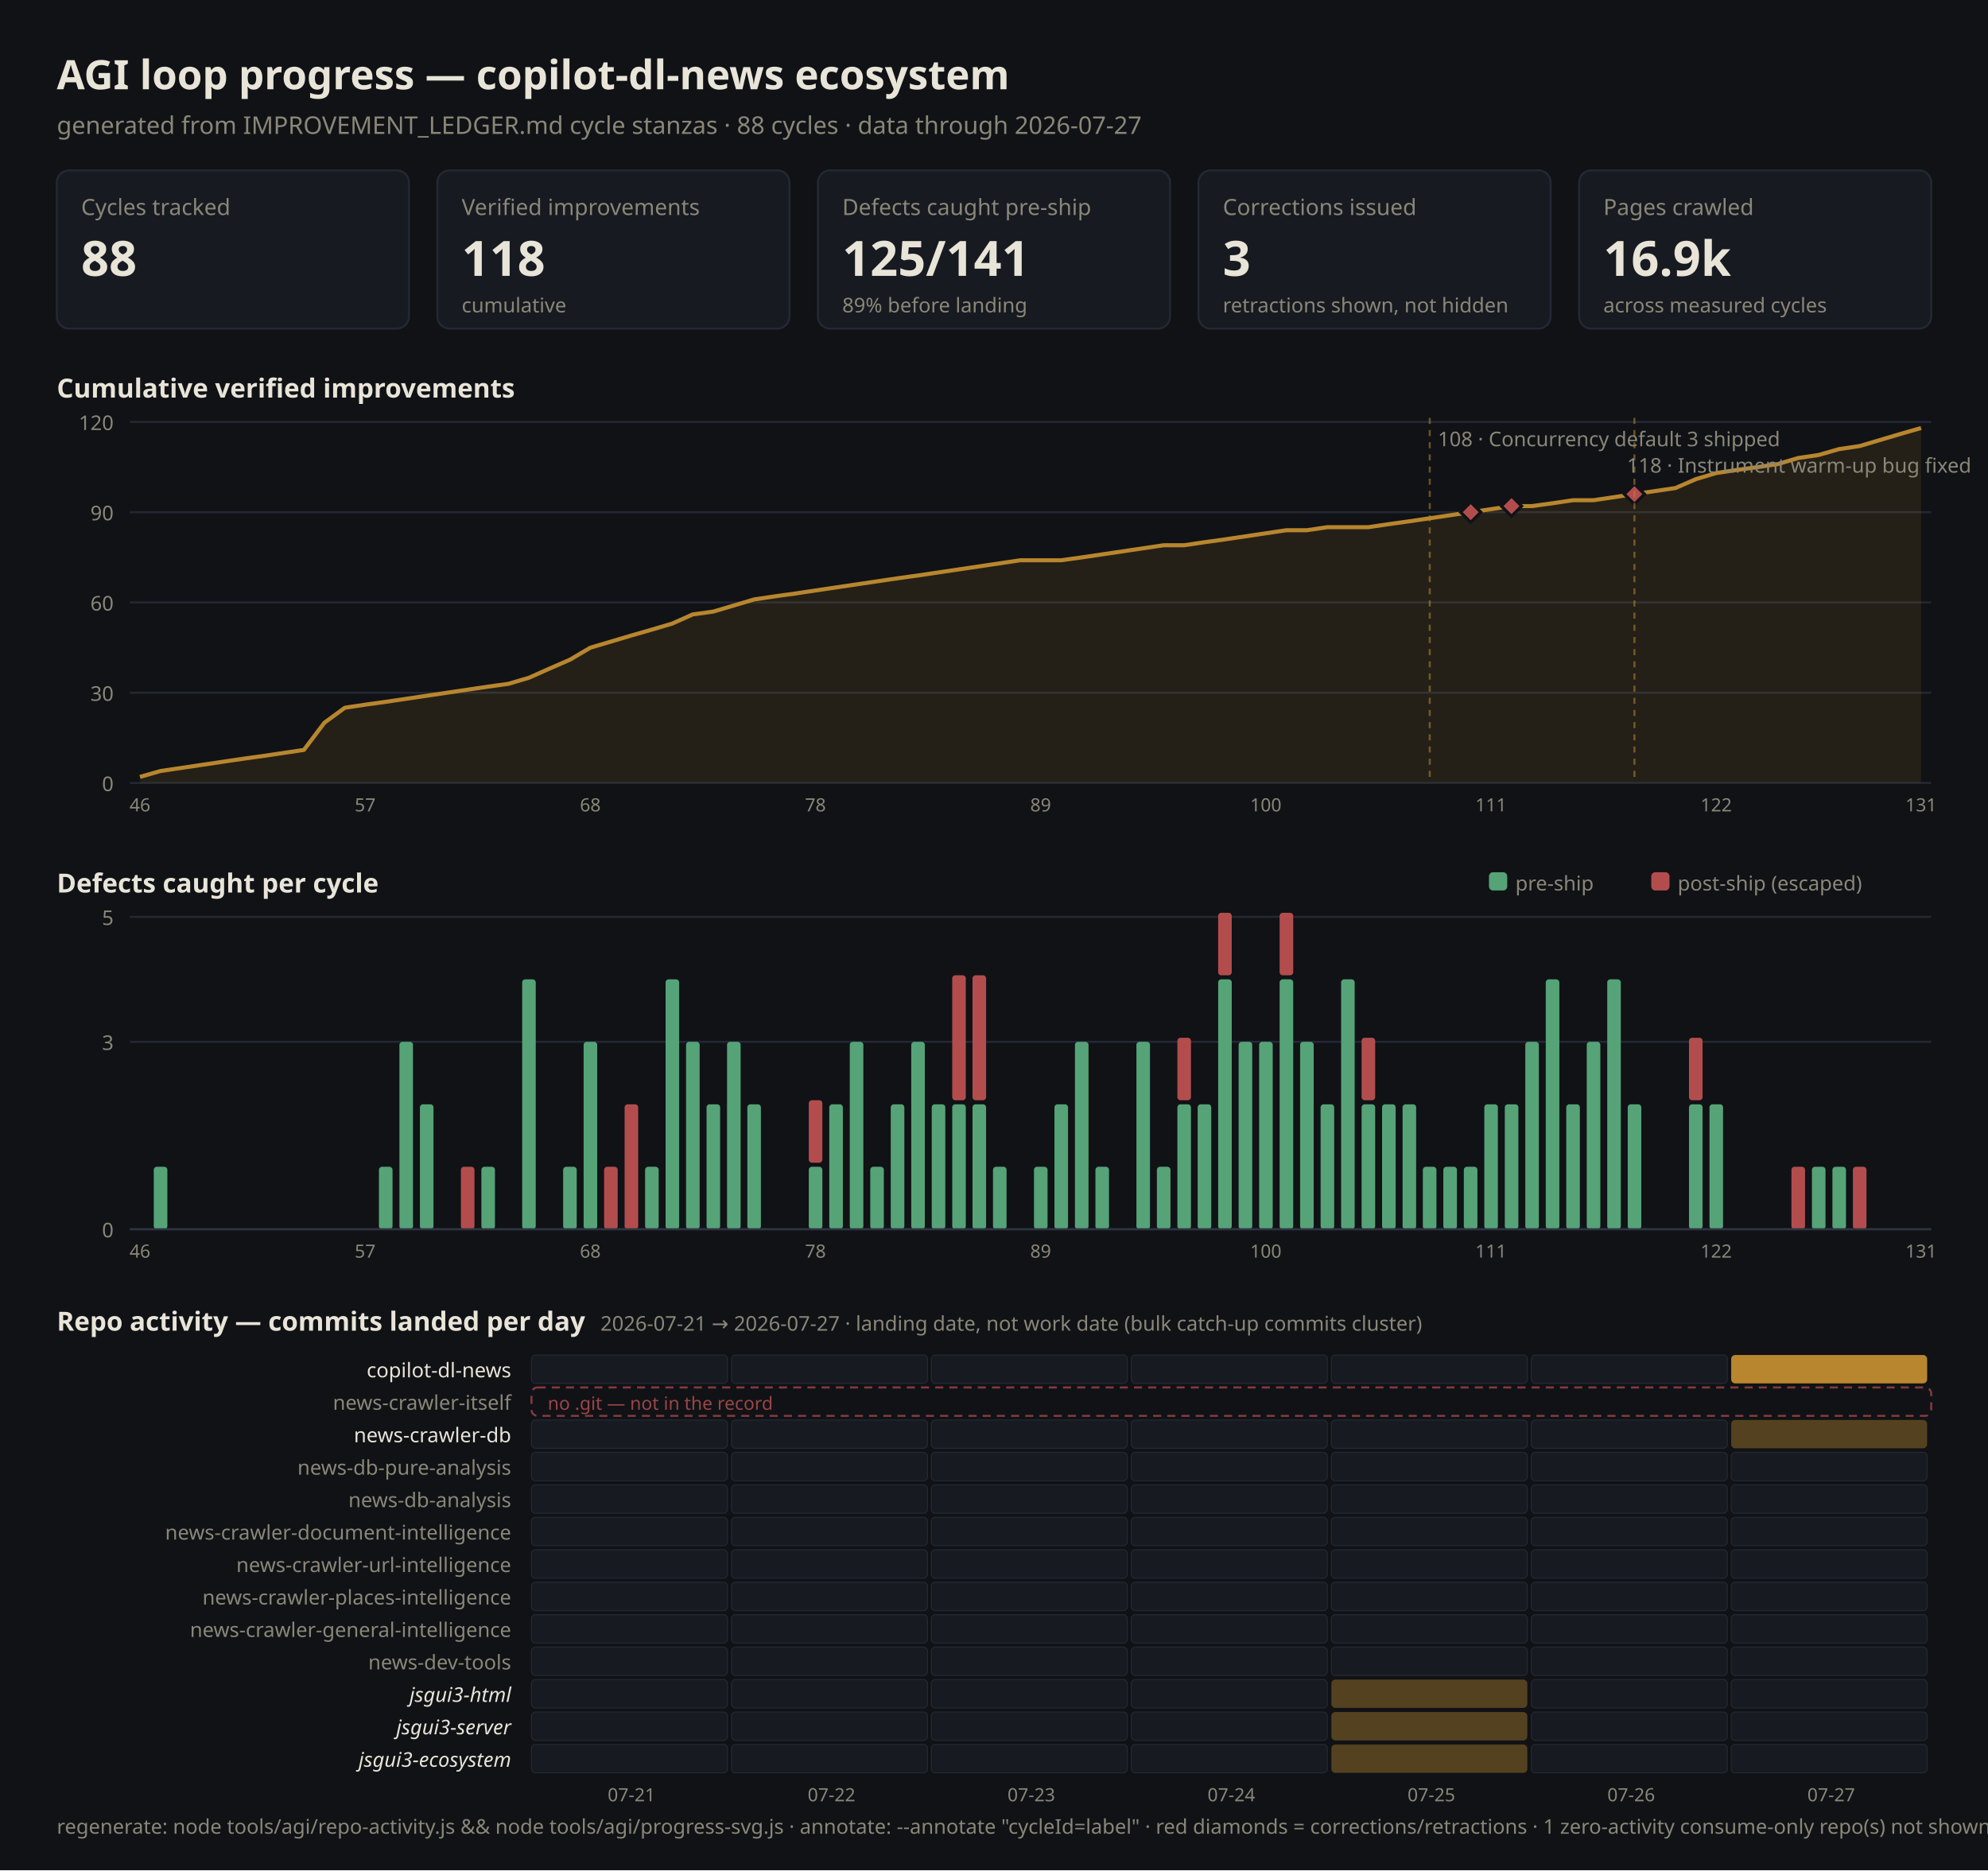
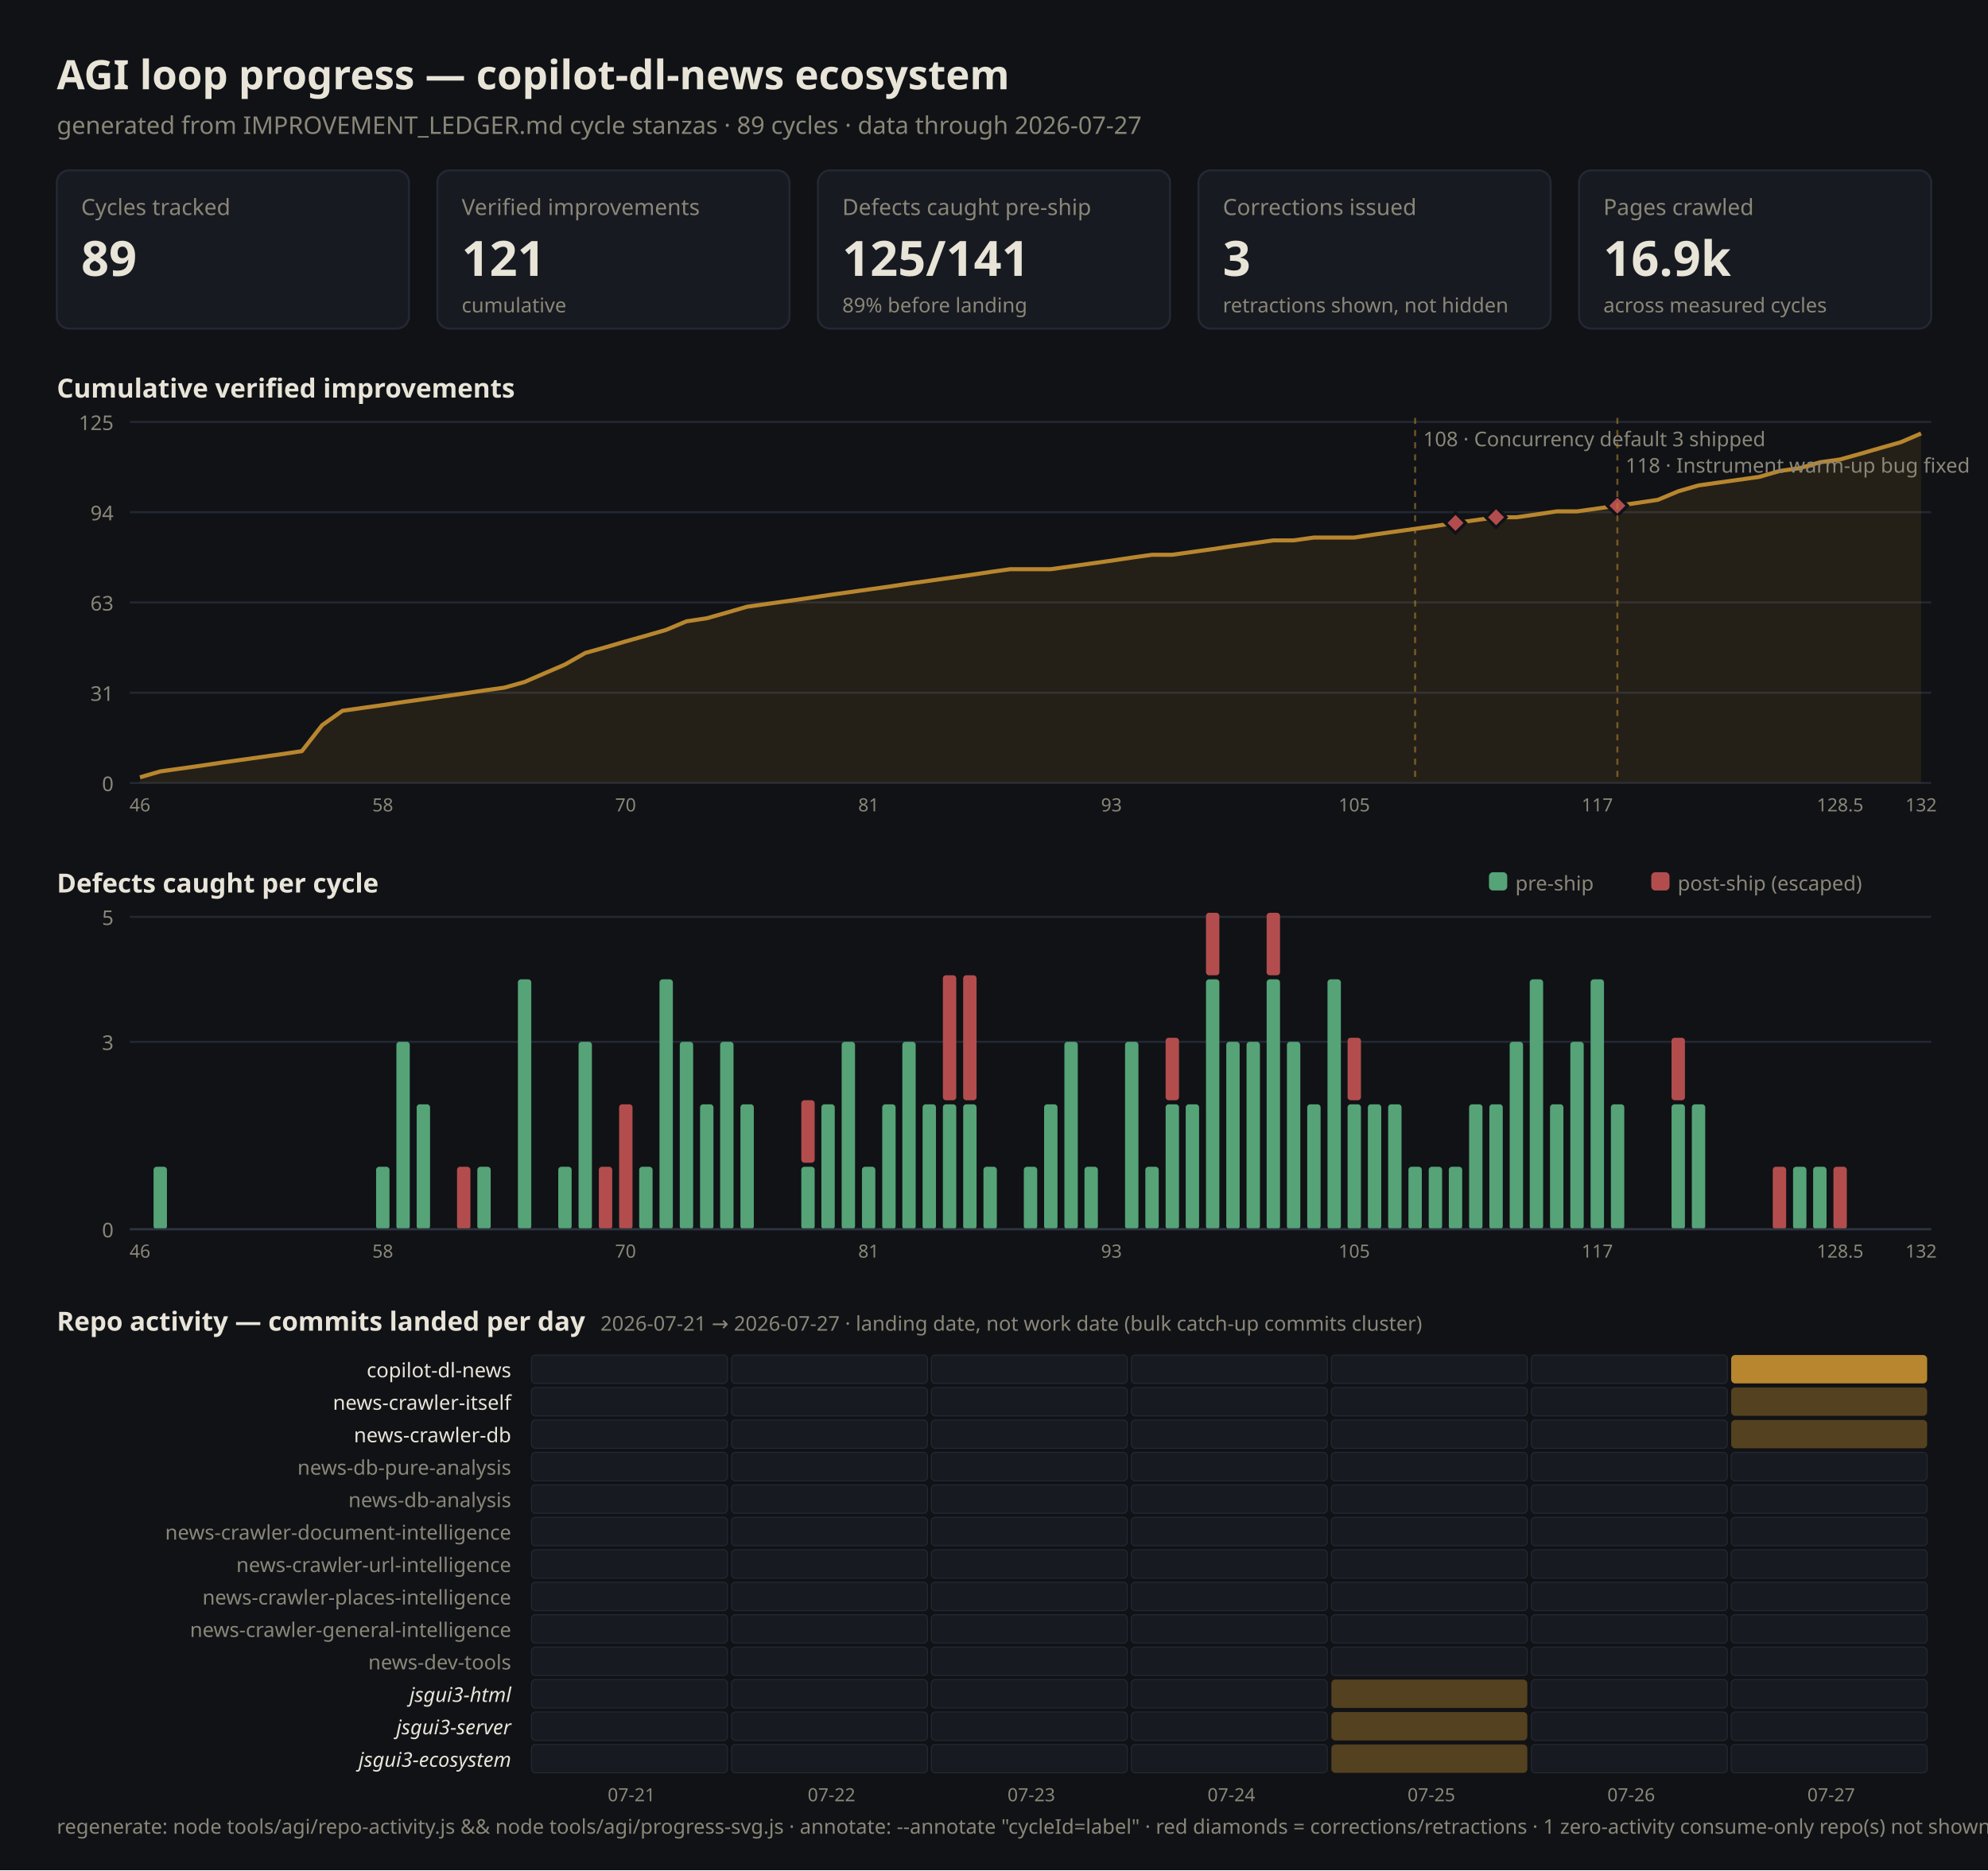
<svg xmlns="http://www.w3.org/2000/svg" viewBox="0 0 980 922" width="980" height="922" role="img" aria-label="AGI loop progress dashboard">
  <rect width="980" height="922" fill="#101216" />
  <text x="28" y="44" font-family="Segoe UI, system-ui, sans-serif" font-size="20" fill="#e8e4d8" font-weight="600">AGI loop progress — copilot-dl-news ecosystem</text>
-   <text x="28" y="66" font-family="Segoe UI, system-ui, sans-serif" font-size="12" fill="#8a8778">generated from IMPROVEMENT_LEDGER.md cycle stanzas · 88 cycles · data through 2026-07-27</text>
+   <text x="28" y="66" font-family="Segoe UI, system-ui, sans-serif" font-size="12" fill="#8a8778">generated from IMPROVEMENT_LEDGER.md cycle stanzas · 89 cycles · data through 2026-07-27</text>
  <rect x="28" y="84" width="173.6" height="78" rx="6" fill="#171a20" stroke="#232833" />
  <text x="40" y="106" font-family="Segoe UI, system-ui, sans-serif" font-size="11" fill="#8a8778">Cycles tracked</text>
-   <text x="40" y="136" font-family="Segoe UI, system-ui, sans-serif" font-size="24" fill="#e8e4d8" font-weight="600">88</text>
+   <text x="40" y="136" font-family="Segoe UI, system-ui, sans-serif" font-size="24" fill="#e8e4d8" font-weight="600">89</text>
  <rect x="215.6" y="84" width="173.6" height="78" rx="6" fill="#171a20" stroke="#232833" />
  <text x="227.6" y="106" font-family="Segoe UI, system-ui, sans-serif" font-size="11" fill="#8a8778">Verified improvements</text>
-   <text x="227.6" y="136" font-family="Segoe UI, system-ui, sans-serif" font-size="24" fill="#e8e4d8" font-weight="600">118</text>
+   <text x="227.6" y="136" font-family="Segoe UI, system-ui, sans-serif" font-size="24" fill="#e8e4d8" font-weight="600">121</text>
  <text x="227.6" y="154" font-family="Segoe UI, system-ui, sans-serif" font-size="10" fill="#8a8778">cumulative</text>
  <rect x="403.2" y="84" width="173.6" height="78" rx="6" fill="#171a20" stroke="#232833" />
  <text x="415.2" y="106" font-family="Segoe UI, system-ui, sans-serif" font-size="11" fill="#8a8778">Defects caught pre-ship</text>
  <text x="415.2" y="136" font-family="Segoe UI, system-ui, sans-serif" font-size="24" fill="#e8e4d8" font-weight="600">125/141</text>
  <text x="415.2" y="154" font-family="Segoe UI, system-ui, sans-serif" font-size="10" fill="#8a8778">89% before landing</text>
  <rect x="590.8" y="84" width="173.6" height="78" rx="6" fill="#171a20" stroke="#232833" />
  <text x="602.8" y="106" font-family="Segoe UI, system-ui, sans-serif" font-size="11" fill="#8a8778">Corrections issued</text>
  <text x="602.8" y="136" font-family="Segoe UI, system-ui, sans-serif" font-size="24" fill="#e8e4d8" font-weight="600">3</text>
  <text x="602.8" y="154" font-family="Segoe UI, system-ui, sans-serif" font-size="10" fill="#8a8778">retractions shown, not hidden</text>
  <rect x="778.4" y="84" width="173.6" height="78" rx="6" fill="#171a20" stroke="#232833" />
  <text x="790.4" y="106" font-family="Segoe UI, system-ui, sans-serif" font-size="11" fill="#8a8778">Pages crawled</text>
  <text x="790.4" y="136" font-family="Segoe UI, system-ui, sans-serif" font-size="24" fill="#e8e4d8" font-weight="600">16.9k</text>
  <text x="790.4" y="154" font-family="Segoe UI, system-ui, sans-serif" font-size="10" fill="#8a8778">across measured cycles</text>
  <text x="28" y="196" font-family="Segoe UI, system-ui, sans-serif" font-size="13" fill="#e8e4d8" font-weight="600">Cumulative verified improvements</text>
  <line x1="64" y1="386" x2="952" y2="386" stroke="#232833" stroke-width="1" />
  <text x="56" y="390" font-family="Segoe UI, system-ui, sans-serif" font-size="10" fill="#8a8778" text-anchor="end">0</text>
  <line x1="64" y1="341.5" x2="952" y2="341.5" stroke="#232833" stroke-width="1" />
-   <text x="56" y="345.5" font-family="Segoe UI, system-ui, sans-serif" font-size="10" fill="#8a8778" text-anchor="end">30</text>
+   <text x="56" y="345.5" font-family="Segoe UI, system-ui, sans-serif" font-size="10" fill="#8a8778" text-anchor="end">31</text>
  <line x1="64" y1="297" x2="952" y2="297" stroke="#232833" stroke-width="1" />
-   <text x="56" y="301" font-family="Segoe UI, system-ui, sans-serif" font-size="10" fill="#8a8778" text-anchor="end">60</text>
+   <text x="56" y="301" font-family="Segoe UI, system-ui, sans-serif" font-size="10" fill="#8a8778" text-anchor="end">63</text>
  <line x1="64" y1="252.5" x2="952" y2="252.5" stroke="#232833" stroke-width="1" />
-   <text x="56" y="256.5" font-family="Segoe UI, system-ui, sans-serif" font-size="10" fill="#8a8778" text-anchor="end">90</text>
+   <text x="56" y="256.5" font-family="Segoe UI, system-ui, sans-serif" font-size="10" fill="#8a8778" text-anchor="end">94</text>
  <line x1="64" y1="208" x2="952" y2="208" stroke="#232833" stroke-width="1" />
-   <text x="56" y="212" font-family="Segoe UI, system-ui, sans-serif" font-size="10" fill="#8a8778" text-anchor="end">120</text>
-   <path d="M69,386 L69,383 L79.1,380.1 L89.2,378.6 L99.3,377.1 L109.4,375.6 L119.5,374.1 L129.6,372.7 L139.7,371.2 L149.8,369.7 L159.9,356.3 L170,348.9 L180,347.4 L190.1,346 L200.2,344.5 L210.3,343 L220.4,341.5 L230.5,340 L240.6,338.5 L250.7,337.1 L260.8,334.1 L270.9,329.6 L281,325.2 L291,319.3 L301.1,316.3 L311.2,313.3 L321.3,310.4 L331.4,307.4 L341.5,302.9 L351.6,301.5 L361.7,298.5 L371.8,295.5 L381.9,294 L392,292.6 L402,291.1 L412.1,289.6 L422.2,288.1 L432.3,286.6 L442.4,285.1 L452.5,283.7 L462.6,282.2 L472.7,280.7 L482.8,279.2 L492.9,277.7 L503,276.2 L513,276.2 L523.1,276.2 L533.2,274.8 L543.3,273.3 L553.4,271.8 L563.5,270.3 L573.6,268.8 L583.7,268.8 L593.8,267.3 L603.9,265.9 L614,264.4 L624,262.9 L634.1,261.4 L644.2,261.4 L654.3,259.9 L664.4,259.9 L674.5,259.9 L684.6,258.4 L694.7,257 L704.8,255.5 L714.9,254 L725,252.5 L735,251 L745.1,249.5 L755.2,249.5 L765.3,248.1 L775.4,246.6 L785.5,246.6 L795.6,245.1 L805.7,243.6 L815.8,242.1 L825.9,240.6 L836,236.2 L846,233.2 L856.1,231.7 L866.2,230.3 L876.3,228.8 L886.4,225.8 L896.5,224.3 L906.6,221.4 L916.7,219.9 L926.8,216.9 L936.9,213.9 L947,211 L947,386 Z" fill="#b8862e" opacity="0.12" />
-   <path d="M69,383 L79.1,380.1 L89.2,378.6 L99.3,377.1 L109.4,375.6 L119.5,374.1 L129.6,372.7 L139.7,371.2 L149.8,369.7 L159.9,356.3 L170,348.9 L180,347.4 L190.1,346 L200.2,344.5 L210.3,343 L220.4,341.5 L230.5,340 L240.6,338.5 L250.7,337.1 L260.8,334.1 L270.9,329.6 L281,325.2 L291,319.3 L301.1,316.3 L311.2,313.3 L321.3,310.4 L331.4,307.4 L341.5,302.9 L351.6,301.5 L361.7,298.5 L371.8,295.5 L381.9,294 L392,292.6 L402,291.1 L412.1,289.6 L422.2,288.1 L432.3,286.6 L442.4,285.1 L452.5,283.7 L462.6,282.2 L472.7,280.7 L482.8,279.2 L492.9,277.7 L503,276.2 L513,276.2 L523.1,276.2 L533.2,274.8 L543.3,273.3 L553.4,271.8 L563.5,270.3 L573.6,268.8 L583.7,268.8 L593.8,267.3 L603.9,265.9 L614,264.4 L624,262.9 L634.1,261.4 L644.2,261.4 L654.3,259.9 L664.4,259.9 L674.5,259.9 L684.6,258.4 L694.7,257 L704.8,255.5 L714.9,254 L725,252.5 L735,251 L745.1,249.5 L755.2,249.5 L765.3,248.1 L775.4,246.6 L785.5,246.6 L795.6,245.1 L805.7,243.6 L815.8,242.1 L825.9,240.6 L836,236.2 L846,233.2 L856.1,231.7 L866.2,230.3 L876.3,228.8 L886.4,225.8 L896.5,224.3 L906.6,221.4 L916.7,219.9 L926.8,216.9 L936.9,213.9 L947,211" fill="none" stroke="#b8862e" stroke-width="2" stroke-linejoin="round" />
-   <path d="M725,247.5 L730,252.5 L725,257.5 L720,252.5 Z" fill="#b34d4d" stroke="#101216" stroke-width="1.5" />
-   <path d="M745.1,244.5 L750.1,249.5 L745.1,254.5 L740.1,249.5 Z" fill="#b34d4d" stroke="#101216" stroke-width="1.5" />
-   <path d="M805.7,238.6 L810.7,243.6 L805.7,248.6 L800.7,243.6 Z" fill="#b34d4d" stroke="#101216" stroke-width="1.5" />
-   <line x1="704.8" y1="206" x2="704.8" y2="386" stroke="#b8862e" stroke-width="1" stroke-dasharray="3,3" opacity="0.55" />
-   <text x="708.8" y="220" font-family="Segoe UI, system-ui, sans-serif" font-size="10" fill="#8a8778">108 · Concurrency default 3 shipped</text>
-   <line x1="805.7" y1="206" x2="805.7" y2="386" stroke="#b8862e" stroke-width="1" stroke-dasharray="3,3" opacity="0.55" />
-   <text x="802" y="233" font-family="Segoe UI, system-ui, sans-serif" font-size="10" fill="#8a8778">118 · Instrument warm-up bug fixed</text>
+   <text x="56" y="212" font-family="Segoe UI, system-ui, sans-serif" font-size="10" fill="#8a8778" text-anchor="end">125</text>
+   <path d="M69,386 L69,383.2 L79,380.3 L88.9,378.9 L98.9,377.5 L108.9,376 L118.9,374.6 L128.9,373.2 L138.8,371.8 L148.8,370.3 L158.8,357.5 L168.8,350.4 L178.7,349 L188.7,347.6 L198.7,346.1 L208.7,344.7 L218.7,343.3 L228.6,341.9 L238.6,340.4 L248.6,339 L258.6,336.2 L268.5,331.9 L278.5,327.6 L288.5,321.9 L298.5,319.1 L308.4,316.2 L318.4,313.4 L328.4,310.5 L338.4,306.3 L348.4,304.8 L358.3,302 L368.3,299.1 L378.3,297.7 L388.3,296.3 L398.2,294.9 L408.2,293.4 L418.2,292 L428.2,290.6 L438.2,289.2 L448.1,287.7 L458.1,286.3 L468.1,284.9 L478.1,283.5 L488,282 L498,280.6 L508,280.6 L518,280.6 L528,279.2 L537.9,277.8 L547.9,276.4 L557.9,274.9 L567.9,273.5 L577.8,273.5 L587.8,272.1 L597.8,270.7 L607.8,269.2 L617.8,267.8 L627.7,266.4 L637.7,266.4 L647.7,265 L657.7,265 L667.6,265 L677.6,263.5 L687.6,262.1 L697.6,260.7 L707.6,259.3 L717.5,257.8 L727.5,256.4 L737.5,255 L747.5,255 L757.4,253.6 L767.4,252.1 L777.4,252.1 L787.4,250.7 L797.3,249.3 L807.3,247.9 L817.3,246.4 L827.3,242.2 L837.3,239.3 L847.2,237.9 L857.2,236.5 L867.2,235.1 L877.2,232.2 L887.1,230.8 L897.1,227.9 L907.1,226.5 L917.1,223.7 L927.1,220.8 L937,218 L947,213.7 L947,386 Z" fill="#b8862e" opacity="0.12" />
+   <path d="M69,383.2 L79,380.3 L88.9,378.9 L98.9,377.5 L108.9,376 L118.9,374.6 L128.9,373.2 L138.8,371.8 L148.8,370.3 L158.8,357.5 L168.8,350.4 L178.7,349 L188.7,347.6 L198.7,346.1 L208.7,344.7 L218.7,343.3 L228.6,341.9 L238.6,340.4 L248.6,339 L258.6,336.2 L268.5,331.9 L278.5,327.6 L288.5,321.9 L298.5,319.1 L308.4,316.2 L318.4,313.4 L328.4,310.5 L338.4,306.3 L348.4,304.8 L358.3,302 L368.3,299.1 L378.3,297.7 L388.3,296.3 L398.2,294.9 L408.2,293.4 L418.2,292 L428.2,290.6 L438.2,289.2 L448.1,287.7 L458.1,286.3 L468.1,284.9 L478.1,283.5 L488,282 L498,280.6 L508,280.6 L518,280.6 L528,279.2 L537.9,277.8 L547.9,276.4 L557.9,274.9 L567.9,273.5 L577.8,273.5 L587.8,272.1 L597.8,270.7 L607.8,269.2 L617.8,267.8 L627.7,266.4 L637.7,266.4 L647.7,265 L657.7,265 L667.6,265 L677.6,263.5 L687.6,262.1 L697.6,260.7 L707.6,259.3 L717.5,257.8 L727.5,256.4 L737.5,255 L747.5,255 L757.4,253.6 L767.4,252.1 L777.4,252.1 L787.4,250.7 L797.3,249.3 L807.3,247.9 L817.3,246.4 L827.3,242.2 L837.3,239.3 L847.2,237.9 L857.2,236.5 L867.2,235.1 L877.2,232.2 L887.1,230.8 L897.1,227.9 L907.1,226.5 L917.1,223.7 L927.1,220.8 L937,218 L947,213.7" fill="none" stroke="#b8862e" stroke-width="2" stroke-linejoin="round" />
+   <path d="M717.5,252.8 L722.5,257.8 L717.5,262.8 L712.5,257.8 Z" fill="#b34d4d" stroke="#101216" stroke-width="1.5" />
+   <path d="M737.5,250 L742.5,255 L737.5,260 L732.5,255 Z" fill="#b34d4d" stroke="#101216" stroke-width="1.5" />
+   <path d="M797.3,244.3 L802.3,249.3 L797.3,254.3 L792.3,249.3 Z" fill="#b34d4d" stroke="#101216" stroke-width="1.5" />
+   <line x1="697.6" y1="206" x2="697.6" y2="386" stroke="#b8862e" stroke-width="1" stroke-dasharray="3,3" opacity="0.55" />
+   <text x="701.6" y="220" font-family="Segoe UI, system-ui, sans-serif" font-size="10" fill="#8a8778">108 · Concurrency default 3 shipped</text>
+   <line x1="797.3" y1="206" x2="797.3" y2="386" stroke="#b8862e" stroke-width="1" stroke-dasharray="3,3" opacity="0.55" />
+   <text x="801.3" y="233" font-family="Segoe UI, system-ui, sans-serif" font-size="10" fill="#8a8778">118 · Instrument warm-up bug fixed</text>
  <text x="69" y="400" font-family="Segoe UI, system-ui, sans-serif" font-size="9" fill="#8a8778" text-anchor="middle">46</text>
-   <text x="180" y="400" font-family="Segoe UI, system-ui, sans-serif" font-size="9" fill="#8a8778" text-anchor="middle">57</text>
-   <text x="291" y="400" font-family="Segoe UI, system-ui, sans-serif" font-size="9" fill="#8a8778" text-anchor="middle">68</text>
-   <text x="402" y="400" font-family="Segoe UI, system-ui, sans-serif" font-size="9" fill="#8a8778" text-anchor="middle">78</text>
-   <text x="513" y="400" font-family="Segoe UI, system-ui, sans-serif" font-size="9" fill="#8a8778" text-anchor="middle">89</text>
-   <text x="624" y="400" font-family="Segoe UI, system-ui, sans-serif" font-size="9" fill="#8a8778" text-anchor="middle">100</text>
-   <text x="735" y="400" font-family="Segoe UI, system-ui, sans-serif" font-size="9" fill="#8a8778" text-anchor="middle">111</text>
-   <text x="846" y="400" font-family="Segoe UI, system-ui, sans-serif" font-size="9" fill="#8a8778" text-anchor="middle">122</text>
-   <text x="947" y="400" font-family="Segoe UI, system-ui, sans-serif" font-size="9" fill="#8a8778" text-anchor="middle">131</text>
+   <text x="188.7" y="400" font-family="Segoe UI, system-ui, sans-serif" font-size="9" fill="#8a8778" text-anchor="middle">58</text>
+   <text x="308.4" y="400" font-family="Segoe UI, system-ui, sans-serif" font-size="9" fill="#8a8778" text-anchor="middle">70</text>
+   <text x="428.2" y="400" font-family="Segoe UI, system-ui, sans-serif" font-size="9" fill="#8a8778" text-anchor="middle">81</text>
+   <text x="547.9" y="400" font-family="Segoe UI, system-ui, sans-serif" font-size="9" fill="#8a8778" text-anchor="middle">93</text>
+   <text x="667.6" y="400" font-family="Segoe UI, system-ui, sans-serif" font-size="9" fill="#8a8778" text-anchor="middle">105</text>
+   <text x="787.4" y="400" font-family="Segoe UI, system-ui, sans-serif" font-size="9" fill="#8a8778" text-anchor="middle">117</text>
+   <text x="907.1" y="400" font-family="Segoe UI, system-ui, sans-serif" font-size="9" fill="#8a8778" text-anchor="middle">128.5</text>
+   <text x="947" y="400" font-family="Segoe UI, system-ui, sans-serif" font-size="9" fill="#8a8778" text-anchor="middle">132</text>
  <text x="28" y="440" font-family="Segoe UI, system-ui, sans-serif" font-size="13" fill="#e8e4d8" font-weight="600">Defects caught per cycle</text>
  <rect x="734" y="430" width="9" height="9" rx="2" fill="#55a377" />
  <text x="747" y="439" font-family="Segoe UI, system-ui, sans-serif" font-size="10" fill="#8a8778">pre-ship</text>
  <rect x="814" y="430" width="9" height="9" rx="2" fill="#b34d4d" />
  <text x="827" y="439" font-family="Segoe UI, system-ui, sans-serif" font-size="10" fill="#8a8778">post-ship (escaped)</text>
  <line x1="64" y1="606" x2="952" y2="606" stroke="#232833" stroke-width="1" />
  <text x="56" y="610" font-family="Segoe UI, system-ui, sans-serif" font-size="10" fill="#8a8778" text-anchor="end">0</text>
  <line x1="64" y1="513.6" x2="952" y2="513.6" stroke="#232833" stroke-width="1" />
  <text x="56" y="517.6" font-family="Segoe UI, system-ui, sans-serif" font-size="10" fill="#8a8778" text-anchor="end">3</text>
  <line x1="64" y1="452" x2="952" y2="452" stroke="#232833" stroke-width="1" />
  <text x="56" y="456" font-family="Segoe UI, system-ui, sans-serif" font-size="10" fill="#8a8778" text-anchor="end">5</text>
-   <rect x="75.8" y="575.2" width="6.7" height="30.8" rx="1.5" fill="#55a377" />
-   <rect x="186.8" y="575.2" width="6.7" height="30.8" rx="1.5" fill="#55a377" />
-   <rect x="196.9" y="513.6" width="6.7" height="92.4" rx="1.5" fill="#55a377" />
-   <rect x="207" y="544.4" width="6.7" height="61.6" rx="1.5" fill="#55a377" />
-   <rect x="227.2" y="575.2" width="6.7" height="30.8" rx="1.5" fill="#b34d4d" />
-   <rect x="237.3" y="575.2" width="6.7" height="30.8" rx="1.5" fill="#55a377" />
-   <rect x="257.4" y="482.8" width="6.7" height="123.2" rx="1.5" fill="#55a377" />
-   <rect x="277.6" y="575.2" width="6.7" height="30.8" rx="1.5" fill="#55a377" />
-   <rect x="287.7" y="513.6" width="6.7" height="92.4" rx="1.5" fill="#55a377" />
-   <rect x="297.8" y="575.2" width="6.7" height="30.8" rx="1.5" fill="#b34d4d" />
-   <rect x="307.9" y="544.4" width="6.7" height="61.6" rx="1.5" fill="#b34d4d" />
-   <rect x="318" y="575.2" width="6.7" height="30.8" rx="1.5" fill="#55a377" />
-   <rect x="328.1" y="482.8" width="6.7" height="123.2" rx="1.5" fill="#55a377" />
-   <rect x="338.2" y="513.6" width="6.7" height="92.4" rx="1.5" fill="#55a377" />
-   <rect x="348.3" y="544.4" width="6.7" height="61.6" rx="1.5" fill="#55a377" />
-   <rect x="358.4" y="513.6" width="6.7" height="92.4" rx="1.5" fill="#55a377" />
-   <rect x="368.4" y="544.4" width="6.7" height="61.6" rx="1.5" fill="#55a377" />
-   <rect x="398.7" y="575.2" width="6.7" height="30.8" rx="1.5" fill="#55a377" />
-   <rect x="398.7" y="542.4" width="6.7" height="30.8" rx="1.5" fill="#b34d4d" />
-   <rect x="408.8" y="544.4" width="6.7" height="61.6" rx="1.5" fill="#55a377" />
-   <rect x="418.9" y="513.6" width="6.7" height="92.4" rx="1.5" fill="#55a377" />
-   <rect x="429" y="575.2" width="6.7" height="30.8" rx="1.5" fill="#55a377" />
-   <rect x="439.1" y="544.4" width="6.7" height="61.6" rx="1.5" fill="#55a377" />
-   <rect x="449.2" y="513.6" width="6.7" height="92.4" rx="1.5" fill="#55a377" />
-   <rect x="459.3" y="544.4" width="6.7" height="61.6" rx="1.5" fill="#55a377" />
-   <rect x="469.4" y="544.4" width="6.7" height="61.6" rx="1.5" fill="#55a377" />
-   <rect x="469.4" y="480.8" width="6.7" height="61.6" rx="1.5" fill="#b34d4d" />
-   <rect x="479.4" y="544.4" width="6.7" height="61.6" rx="1.5" fill="#55a377" />
-   <rect x="479.4" y="480.8" width="6.7" height="61.6" rx="1.5" fill="#b34d4d" />
-   <rect x="489.5" y="575.2" width="6.7" height="30.8" rx="1.5" fill="#55a377" />
-   <rect x="509.7" y="575.2" width="6.7" height="30.8" rx="1.5" fill="#55a377" />
-   <rect x="519.8" y="544.4" width="6.7" height="61.6" rx="1.5" fill="#55a377" />
-   <rect x="529.9" y="513.6" width="6.7" height="92.4" rx="1.5" fill="#55a377" />
-   <rect x="540" y="575.2" width="6.7" height="30.8" rx="1.5" fill="#55a377" />
-   <rect x="560.2" y="513.6" width="6.7" height="92.4" rx="1.5" fill="#55a377" />
-   <rect x="570.3" y="575.2" width="6.7" height="30.8" rx="1.5" fill="#55a377" />
-   <rect x="580.4" y="544.4" width="6.7" height="61.6" rx="1.5" fill="#55a377" />
-   <rect x="580.4" y="511.6" width="6.7" height="30.8" rx="1.5" fill="#b34d4d" />
-   <rect x="590.4" y="544.4" width="6.7" height="61.6" rx="1.5" fill="#55a377" />
-   <rect x="600.5" y="482.8" width="6.7" height="123.2" rx="1.5" fill="#55a377" />
-   <rect x="600.5" y="450" width="6.7" height="30.8" rx="1.5" fill="#b34d4d" />
-   <rect x="610.6" y="513.6" width="6.7" height="92.4" rx="1.5" fill="#55a377" />
-   <rect x="620.7" y="513.6" width="6.7" height="92.4" rx="1.5" fill="#55a377" />
-   <rect x="630.8" y="482.8" width="6.7" height="123.2" rx="1.5" fill="#55a377" />
-   <rect x="630.8" y="450" width="6.7" height="30.8" rx="1.5" fill="#b34d4d" />
-   <rect x="640.9" y="513.6" width="6.7" height="92.4" rx="1.5" fill="#55a377" />
-   <rect x="651" y="544.4" width="6.7" height="61.6" rx="1.5" fill="#55a377" />
-   <rect x="661.1" y="482.8" width="6.7" height="123.2" rx="1.5" fill="#55a377" />
-   <rect x="671.2" y="544.4" width="6.7" height="61.6" rx="1.5" fill="#55a377" />
-   <rect x="671.2" y="511.6" width="6.7" height="30.8" rx="1.5" fill="#b34d4d" />
-   <rect x="681.3" y="544.4" width="6.7" height="61.6" rx="1.5" fill="#55a377" />
-   <rect x="691.4" y="544.4" width="6.7" height="61.6" rx="1.5" fill="#55a377" />
-   <rect x="701.4" y="575.2" width="6.7" height="30.8" rx="1.5" fill="#55a377" />
-   <rect x="711.5" y="575.2" width="6.7" height="30.8" rx="1.5" fill="#55a377" />
-   <rect x="721.6" y="575.2" width="6.7" height="30.8" rx="1.5" fill="#55a377" />
-   <rect x="731.7" y="544.4" width="6.7" height="61.6" rx="1.5" fill="#55a377" />
-   <rect x="741.8" y="544.4" width="6.7" height="61.6" rx="1.5" fill="#55a377" />
-   <rect x="751.9" y="513.6" width="6.7" height="92.4" rx="1.5" fill="#55a377" />
-   <rect x="762" y="482.8" width="6.7" height="123.2" rx="1.5" fill="#55a377" />
-   <rect x="772.1" y="544.4" width="6.7" height="61.6" rx="1.5" fill="#55a377" />
-   <rect x="782.2" y="513.6" width="6.7" height="92.4" rx="1.5" fill="#55a377" />
-   <rect x="792.3" y="482.8" width="6.7" height="123.2" rx="1.5" fill="#55a377" />
-   <rect x="802.4" y="544.4" width="6.7" height="61.6" rx="1.5" fill="#55a377" />
-   <rect x="832.6" y="544.4" width="6.7" height="61.6" rx="1.5" fill="#55a377" />
-   <rect x="832.6" y="511.6" width="6.7" height="30.8" rx="1.5" fill="#b34d4d" />
-   <rect x="842.7" y="544.4" width="6.7" height="61.6" rx="1.5" fill="#55a377" />
-   <rect x="883.1" y="575.2" width="6.7" height="30.8" rx="1.5" fill="#b34d4d" />
-   <rect x="893.2" y="575.2" width="6.7" height="30.8" rx="1.5" fill="#55a377" />
-   <rect x="903.3" y="575.2" width="6.7" height="30.8" rx="1.5" fill="#55a377" />
-   <rect x="913.4" y="575.2" width="6.7" height="30.8" rx="1.5" fill="#b34d4d" />
+   <rect x="75.7" y="575.2" width="6.6" height="30.8" rx="1.5" fill="#55a377" />
+   <rect x="185.4" y="575.2" width="6.6" height="30.8" rx="1.5" fill="#55a377" />
+   <rect x="195.4" y="513.6" width="6.6" height="92.4" rx="1.5" fill="#55a377" />
+   <rect x="205.4" y="544.4" width="6.6" height="61.6" rx="1.5" fill="#55a377" />
+   <rect x="225.3" y="575.2" width="6.6" height="30.8" rx="1.5" fill="#b34d4d" />
+   <rect x="235.3" y="575.2" width="6.6" height="30.8" rx="1.5" fill="#55a377" />
+   <rect x="255.3" y="482.8" width="6.6" height="123.2" rx="1.5" fill="#55a377" />
+   <rect x="275.2" y="575.2" width="6.6" height="30.8" rx="1.5" fill="#55a377" />
+   <rect x="285.2" y="513.6" width="6.6" height="92.4" rx="1.5" fill="#55a377" />
+   <rect x="295.2" y="575.2" width="6.6" height="30.8" rx="1.5" fill="#b34d4d" />
+   <rect x="305.2" y="544.4" width="6.6" height="61.6" rx="1.5" fill="#b34d4d" />
+   <rect x="315.1" y="575.2" width="6.6" height="30.8" rx="1.5" fill="#55a377" />
+   <rect x="325.1" y="482.8" width="6.6" height="123.2" rx="1.5" fill="#55a377" />
+   <rect x="335.1" y="513.6" width="6.6" height="92.4" rx="1.5" fill="#55a377" />
+   <rect x="345.1" y="544.4" width="6.6" height="61.6" rx="1.5" fill="#55a377" />
+   <rect x="355" y="513.6" width="6.6" height="92.4" rx="1.5" fill="#55a377" />
+   <rect x="365" y="544.4" width="6.6" height="61.6" rx="1.5" fill="#55a377" />
+   <rect x="395" y="575.2" width="6.6" height="30.8" rx="1.5" fill="#55a377" />
+   <rect x="395" y="542.4" width="6.6" height="30.8" rx="1.5" fill="#b34d4d" />
+   <rect x="404.9" y="544.4" width="6.6" height="61.6" rx="1.5" fill="#55a377" />
+   <rect x="414.9" y="513.6" width="6.6" height="92.4" rx="1.5" fill="#55a377" />
+   <rect x="424.9" y="575.2" width="6.6" height="30.8" rx="1.5" fill="#55a377" />
+   <rect x="434.9" y="544.4" width="6.6" height="61.6" rx="1.5" fill="#55a377" />
+   <rect x="444.8" y="513.6" width="6.6" height="92.4" rx="1.5" fill="#55a377" />
+   <rect x="454.8" y="544.4" width="6.6" height="61.6" rx="1.5" fill="#55a377" />
+   <rect x="464.8" y="544.4" width="6.6" height="61.6" rx="1.5" fill="#55a377" />
+   <rect x="464.8" y="480.8" width="6.6" height="61.6" rx="1.5" fill="#b34d4d" />
+   <rect x="474.8" y="544.4" width="6.6" height="61.6" rx="1.5" fill="#55a377" />
+   <rect x="474.8" y="480.8" width="6.6" height="61.6" rx="1.5" fill="#b34d4d" />
+   <rect x="484.8" y="575.2" width="6.6" height="30.8" rx="1.5" fill="#55a377" />
+   <rect x="504.7" y="575.2" width="6.6" height="30.8" rx="1.5" fill="#55a377" />
+   <rect x="514.7" y="544.4" width="6.6" height="61.6" rx="1.5" fill="#55a377" />
+   <rect x="524.7" y="513.6" width="6.6" height="92.4" rx="1.5" fill="#55a377" />
+   <rect x="534.6" y="575.2" width="6.6" height="30.8" rx="1.5" fill="#55a377" />
+   <rect x="554.6" y="513.6" width="6.6" height="92.4" rx="1.5" fill="#55a377" />
+   <rect x="564.6" y="575.2" width="6.6" height="30.8" rx="1.5" fill="#55a377" />
+   <rect x="574.6" y="544.4" width="6.6" height="61.6" rx="1.5" fill="#55a377" />
+   <rect x="574.6" y="511.6" width="6.6" height="30.8" rx="1.5" fill="#b34d4d" />
+   <rect x="584.5" y="544.4" width="6.6" height="61.6" rx="1.5" fill="#55a377" />
+   <rect x="594.5" y="482.8" width="6.6" height="123.2" rx="1.5" fill="#55a377" />
+   <rect x="594.5" y="450" width="6.6" height="30.8" rx="1.5" fill="#b34d4d" />
+   <rect x="604.5" y="513.6" width="6.6" height="92.4" rx="1.5" fill="#55a377" />
+   <rect x="614.5" y="513.6" width="6.6" height="92.4" rx="1.5" fill="#55a377" />
+   <rect x="624.4" y="482.8" width="6.6" height="123.2" rx="1.5" fill="#55a377" />
+   <rect x="624.4" y="450" width="6.6" height="30.8" rx="1.5" fill="#b34d4d" />
+   <rect x="634.4" y="513.6" width="6.6" height="92.4" rx="1.5" fill="#55a377" />
+   <rect x="644.4" y="544.4" width="6.6" height="61.6" rx="1.5" fill="#55a377" />
+   <rect x="654.4" y="482.8" width="6.6" height="123.2" rx="1.5" fill="#55a377" />
+   <rect x="664.3" y="544.4" width="6.6" height="61.6" rx="1.5" fill="#55a377" />
+   <rect x="664.3" y="511.6" width="6.6" height="30.8" rx="1.5" fill="#b34d4d" />
+   <rect x="674.3" y="544.4" width="6.6" height="61.6" rx="1.5" fill="#55a377" />
+   <rect x="684.3" y="544.4" width="6.6" height="61.6" rx="1.5" fill="#55a377" />
+   <rect x="694.3" y="575.2" width="6.6" height="30.8" rx="1.5" fill="#55a377" />
+   <rect x="704.3" y="575.2" width="6.6" height="30.8" rx="1.5" fill="#55a377" />
+   <rect x="714.2" y="575.2" width="6.6" height="30.8" rx="1.5" fill="#55a377" />
+   <rect x="724.2" y="544.4" width="6.6" height="61.6" rx="1.5" fill="#55a377" />
+   <rect x="734.2" y="544.4" width="6.6" height="61.6" rx="1.5" fill="#55a377" />
+   <rect x="744.2" y="513.6" width="6.6" height="92.4" rx="1.5" fill="#55a377" />
+   <rect x="754.1" y="482.8" width="6.6" height="123.2" rx="1.5" fill="#55a377" />
+   <rect x="764.1" y="544.4" width="6.6" height="61.6" rx="1.5" fill="#55a377" />
+   <rect x="774.1" y="513.6" width="6.6" height="92.4" rx="1.5" fill="#55a377" />
+   <rect x="784.1" y="482.8" width="6.6" height="123.2" rx="1.5" fill="#55a377" />
+   <rect x="794.1" y="544.4" width="6.6" height="61.6" rx="1.5" fill="#55a377" />
+   <rect x="824" y="544.4" width="6.6" height="61.6" rx="1.5" fill="#55a377" />
+   <rect x="824" y="511.6" width="6.6" height="30.8" rx="1.5" fill="#b34d4d" />
+   <rect x="834" y="544.4" width="6.6" height="61.6" rx="1.5" fill="#55a377" />
+   <rect x="873.9" y="575.2" width="6.6" height="30.8" rx="1.5" fill="#b34d4d" />
+   <rect x="883.9" y="575.2" width="6.6" height="30.8" rx="1.5" fill="#55a377" />
+   <rect x="893.8" y="575.2" width="6.6" height="30.8" rx="1.5" fill="#55a377" />
+   <rect x="903.8" y="575.2" width="6.6" height="30.8" rx="1.5" fill="#b34d4d" />
  <text x="69" y="620" font-family="Segoe UI, system-ui, sans-serif" font-size="9" fill="#8a8778" text-anchor="middle">46</text>
-   <text x="180" y="620" font-family="Segoe UI, system-ui, sans-serif" font-size="9" fill="#8a8778" text-anchor="middle">57</text>
-   <text x="291" y="620" font-family="Segoe UI, system-ui, sans-serif" font-size="9" fill="#8a8778" text-anchor="middle">68</text>
-   <text x="402" y="620" font-family="Segoe UI, system-ui, sans-serif" font-size="9" fill="#8a8778" text-anchor="middle">78</text>
-   <text x="513" y="620" font-family="Segoe UI, system-ui, sans-serif" font-size="9" fill="#8a8778" text-anchor="middle">89</text>
-   <text x="624" y="620" font-family="Segoe UI, system-ui, sans-serif" font-size="9" fill="#8a8778" text-anchor="middle">100</text>
-   <text x="735" y="620" font-family="Segoe UI, system-ui, sans-serif" font-size="9" fill="#8a8778" text-anchor="middle">111</text>
-   <text x="846" y="620" font-family="Segoe UI, system-ui, sans-serif" font-size="9" fill="#8a8778" text-anchor="middle">122</text>
-   <text x="947" y="620" font-family="Segoe UI, system-ui, sans-serif" font-size="9" fill="#8a8778" text-anchor="middle">131</text>
+   <text x="188.7" y="620" font-family="Segoe UI, system-ui, sans-serif" font-size="9" fill="#8a8778" text-anchor="middle">58</text>
+   <text x="308.4" y="620" font-family="Segoe UI, system-ui, sans-serif" font-size="9" fill="#8a8778" text-anchor="middle">70</text>
+   <text x="428.2" y="620" font-family="Segoe UI, system-ui, sans-serif" font-size="9" fill="#8a8778" text-anchor="middle">81</text>
+   <text x="547.9" y="620" font-family="Segoe UI, system-ui, sans-serif" font-size="9" fill="#8a8778" text-anchor="middle">93</text>
+   <text x="667.6" y="620" font-family="Segoe UI, system-ui, sans-serif" font-size="9" fill="#8a8778" text-anchor="middle">105</text>
+   <text x="787.4" y="620" font-family="Segoe UI, system-ui, sans-serif" font-size="9" fill="#8a8778" text-anchor="middle">117</text>
+   <text x="907.1" y="620" font-family="Segoe UI, system-ui, sans-serif" font-size="9" fill="#8a8778" text-anchor="middle">128.5</text>
+   <text x="947" y="620" font-family="Segoe UI, system-ui, sans-serif" font-size="9" fill="#8a8778" text-anchor="middle">132</text>
  <line x1="64" y1="606" x2="952" y2="606" stroke="#2e3440" stroke-width="1" />
  <text x="28" y="656" font-family="Segoe UI, system-ui, sans-serif" font-size="13" fill="#e8e4d8" font-weight="600">Repo activity — commits landed per day</text>
  <text x="296" y="656" font-family="Segoe UI, system-ui, sans-serif" font-size="10" fill="#8a8778">2026-07-21 → 2026-07-27 · landing date, not work date (bulk catch-up commits cluster)</text>
  <text x="252" y="679" font-family="Segoe UI, system-ui, sans-serif" font-size="10" fill="#e8e4d8" text-anchor="end">copilot-dl-news</text>
  <rect x="262" y="668" width="96.6" height="14" rx="2" fill="#171a20" stroke="#232833" stroke-width="0.5" />
  <rect x="360.6" y="668" width="96.6" height="14" rx="2" fill="#171a20" stroke="#232833" stroke-width="0.5" />
  <rect x="459.1" y="668" width="96.6" height="14" rx="2" fill="#171a20" stroke="#232833" stroke-width="0.5" />
  <rect x="557.7" y="668" width="96.6" height="14" rx="2" fill="#171a20" stroke="#232833" stroke-width="0.5" />
  <rect x="656.3" y="668" width="96.6" height="14" rx="2" fill="#171a20" stroke="#232833" stroke-width="0.5" />
  <rect x="754.9" y="668" width="96.6" height="14" rx="2" fill="#171a20" stroke="#232833" stroke-width="0.5" />
  <rect x="853.4" y="668" width="96.6" height="14" rx="2" fill="#b8862e" opacity="1" />
-   <text x="252" y="695" font-family="Segoe UI, system-ui, sans-serif" font-size="10" fill="#8a8778" text-anchor="end">news-crawler-itself</text>
-   <rect x="262" y="684" width="690" height="14" rx="3" fill="none" stroke="#b34d4d" stroke-width="1" stroke-dasharray="4,3" opacity="0.7" />
-   <text x="270" y="695" font-family="Segoe UI, system-ui, sans-serif" font-size="9" fill="#b34d4d" opacity="0.85">no .git — not in the record</text>
+   <text x="252" y="695" font-family="Segoe UI, system-ui, sans-serif" font-size="10" fill="#e8e4d8" text-anchor="end">news-crawler-itself</text>
+   <rect x="262" y="684" width="96.6" height="14" rx="2" fill="#171a20" stroke="#232833" stroke-width="0.5" />
+   <rect x="360.6" y="684" width="96.6" height="14" rx="2" fill="#171a20" stroke="#232833" stroke-width="0.5" />
+   <rect x="459.1" y="684" width="96.6" height="14" rx="2" fill="#171a20" stroke="#232833" stroke-width="0.5" />
+   <rect x="557.7" y="684" width="96.6" height="14" rx="2" fill="#171a20" stroke="#232833" stroke-width="0.5" />
+   <rect x="656.3" y="684" width="96.6" height="14" rx="2" fill="#171a20" stroke="#232833" stroke-width="0.5" />
+   <rect x="754.9" y="684" width="96.6" height="14" rx="2" fill="#171a20" stroke="#232833" stroke-width="0.5" />
+   <rect x="853.4" y="684" width="96.6" height="14" rx="2" fill="#b8862e" opacity="0.4" />
  <text x="252" y="711" font-family="Segoe UI, system-ui, sans-serif" font-size="10" fill="#e8e4d8" text-anchor="end">news-crawler-db</text>
  <rect x="262" y="700" width="96.6" height="14" rx="2" fill="#171a20" stroke="#232833" stroke-width="0.5" />
  <rect x="360.6" y="700" width="96.6" height="14" rx="2" fill="#171a20" stroke="#232833" stroke-width="0.5" />
  <rect x="459.1" y="700" width="96.6" height="14" rx="2" fill="#171a20" stroke="#232833" stroke-width="0.5" />
  <rect x="557.7" y="700" width="96.6" height="14" rx="2" fill="#171a20" stroke="#232833" stroke-width="0.5" />
  <rect x="656.3" y="700" width="96.6" height="14" rx="2" fill="#171a20" stroke="#232833" stroke-width="0.5" />
  <rect x="754.9" y="700" width="96.6" height="14" rx="2" fill="#171a20" stroke="#232833" stroke-width="0.5" />
  <rect x="853.4" y="700" width="96.6" height="14" rx="2" fill="#b8862e" opacity="0.4" />
  <text x="252" y="727" font-family="Segoe UI, system-ui, sans-serif" font-size="10" fill="#8a8778" text-anchor="end">news-db-pure-analysis</text>
  <rect x="262" y="716" width="96.6" height="14" rx="2" fill="#171a20" stroke="#232833" stroke-width="0.5" />
  <rect x="360.6" y="716" width="96.6" height="14" rx="2" fill="#171a20" stroke="#232833" stroke-width="0.5" />
  <rect x="459.1" y="716" width="96.6" height="14" rx="2" fill="#171a20" stroke="#232833" stroke-width="0.5" />
  <rect x="557.7" y="716" width="96.6" height="14" rx="2" fill="#171a20" stroke="#232833" stroke-width="0.5" />
  <rect x="656.3" y="716" width="96.6" height="14" rx="2" fill="#171a20" stroke="#232833" stroke-width="0.5" />
  <rect x="754.9" y="716" width="96.6" height="14" rx="2" fill="#171a20" stroke="#232833" stroke-width="0.5" />
  <rect x="853.4" y="716" width="96.6" height="14" rx="2" fill="#171a20" stroke="#232833" stroke-width="0.5" />
  <text x="252" y="743" font-family="Segoe UI, system-ui, sans-serif" font-size="10" fill="#8a8778" text-anchor="end">news-db-analysis</text>
  <rect x="262" y="732" width="96.6" height="14" rx="2" fill="#171a20" stroke="#232833" stroke-width="0.5" />
  <rect x="360.6" y="732" width="96.6" height="14" rx="2" fill="#171a20" stroke="#232833" stroke-width="0.5" />
  <rect x="459.1" y="732" width="96.6" height="14" rx="2" fill="#171a20" stroke="#232833" stroke-width="0.5" />
  <rect x="557.7" y="732" width="96.6" height="14" rx="2" fill="#171a20" stroke="#232833" stroke-width="0.5" />
  <rect x="656.3" y="732" width="96.6" height="14" rx="2" fill="#171a20" stroke="#232833" stroke-width="0.5" />
  <rect x="754.9" y="732" width="96.6" height="14" rx="2" fill="#171a20" stroke="#232833" stroke-width="0.5" />
  <rect x="853.4" y="732" width="96.6" height="14" rx="2" fill="#171a20" stroke="#232833" stroke-width="0.5" />
  <text x="252" y="759" font-family="Segoe UI, system-ui, sans-serif" font-size="10" fill="#8a8778" text-anchor="end">news-crawler-document-intelligence</text>
  <rect x="262" y="748" width="96.6" height="14" rx="2" fill="#171a20" stroke="#232833" stroke-width="0.5" />
  <rect x="360.6" y="748" width="96.6" height="14" rx="2" fill="#171a20" stroke="#232833" stroke-width="0.5" />
  <rect x="459.1" y="748" width="96.6" height="14" rx="2" fill="#171a20" stroke="#232833" stroke-width="0.5" />
  <rect x="557.7" y="748" width="96.6" height="14" rx="2" fill="#171a20" stroke="#232833" stroke-width="0.5" />
  <rect x="656.3" y="748" width="96.6" height="14" rx="2" fill="#171a20" stroke="#232833" stroke-width="0.5" />
  <rect x="754.9" y="748" width="96.6" height="14" rx="2" fill="#171a20" stroke="#232833" stroke-width="0.5" />
  <rect x="853.4" y="748" width="96.6" height="14" rx="2" fill="#171a20" stroke="#232833" stroke-width="0.5" />
  <text x="252" y="775" font-family="Segoe UI, system-ui, sans-serif" font-size="10" fill="#8a8778" text-anchor="end">news-crawler-url-intelligence</text>
  <rect x="262" y="764" width="96.6" height="14" rx="2" fill="#171a20" stroke="#232833" stroke-width="0.5" />
  <rect x="360.6" y="764" width="96.6" height="14" rx="2" fill="#171a20" stroke="#232833" stroke-width="0.5" />
  <rect x="459.1" y="764" width="96.6" height="14" rx="2" fill="#171a20" stroke="#232833" stroke-width="0.5" />
  <rect x="557.7" y="764" width="96.6" height="14" rx="2" fill="#171a20" stroke="#232833" stroke-width="0.5" />
  <rect x="656.3" y="764" width="96.6" height="14" rx="2" fill="#171a20" stroke="#232833" stroke-width="0.5" />
  <rect x="754.9" y="764" width="96.6" height="14" rx="2" fill="#171a20" stroke="#232833" stroke-width="0.5" />
  <rect x="853.4" y="764" width="96.6" height="14" rx="2" fill="#171a20" stroke="#232833" stroke-width="0.5" />
  <text x="252" y="791" font-family="Segoe UI, system-ui, sans-serif" font-size="10" fill="#8a8778" text-anchor="end">news-crawler-places-intelligence</text>
  <rect x="262" y="780" width="96.6" height="14" rx="2" fill="#171a20" stroke="#232833" stroke-width="0.5" />
  <rect x="360.6" y="780" width="96.6" height="14" rx="2" fill="#171a20" stroke="#232833" stroke-width="0.5" />
  <rect x="459.1" y="780" width="96.6" height="14" rx="2" fill="#171a20" stroke="#232833" stroke-width="0.5" />
  <rect x="557.7" y="780" width="96.6" height="14" rx="2" fill="#171a20" stroke="#232833" stroke-width="0.5" />
  <rect x="656.3" y="780" width="96.6" height="14" rx="2" fill="#171a20" stroke="#232833" stroke-width="0.5" />
  <rect x="754.9" y="780" width="96.6" height="14" rx="2" fill="#171a20" stroke="#232833" stroke-width="0.5" />
  <rect x="853.4" y="780" width="96.6" height="14" rx="2" fill="#171a20" stroke="#232833" stroke-width="0.5" />
  <text x="252" y="807" font-family="Segoe UI, system-ui, sans-serif" font-size="10" fill="#8a8778" text-anchor="end">news-crawler-general-intelligence</text>
  <rect x="262" y="796" width="96.6" height="14" rx="2" fill="#171a20" stroke="#232833" stroke-width="0.5" />
  <rect x="360.6" y="796" width="96.6" height="14" rx="2" fill="#171a20" stroke="#232833" stroke-width="0.5" />
  <rect x="459.1" y="796" width="96.6" height="14" rx="2" fill="#171a20" stroke="#232833" stroke-width="0.5" />
  <rect x="557.7" y="796" width="96.6" height="14" rx="2" fill="#171a20" stroke="#232833" stroke-width="0.5" />
  <rect x="656.3" y="796" width="96.6" height="14" rx="2" fill="#171a20" stroke="#232833" stroke-width="0.5" />
  <rect x="754.9" y="796" width="96.6" height="14" rx="2" fill="#171a20" stroke="#232833" stroke-width="0.5" />
  <rect x="853.4" y="796" width="96.6" height="14" rx="2" fill="#171a20" stroke="#232833" stroke-width="0.5" />
  <text x="252" y="823" font-family="Segoe UI, system-ui, sans-serif" font-size="10" fill="#8a8778" text-anchor="end">news-dev-tools</text>
  <rect x="262" y="812" width="96.6" height="14" rx="2" fill="#171a20" stroke="#232833" stroke-width="0.5" />
  <rect x="360.6" y="812" width="96.6" height="14" rx="2" fill="#171a20" stroke="#232833" stroke-width="0.5" />
  <rect x="459.1" y="812" width="96.6" height="14" rx="2" fill="#171a20" stroke="#232833" stroke-width="0.5" />
  <rect x="557.7" y="812" width="96.6" height="14" rx="2" fill="#171a20" stroke="#232833" stroke-width="0.5" />
  <rect x="656.3" y="812" width="96.6" height="14" rx="2" fill="#171a20" stroke="#232833" stroke-width="0.5" />
  <rect x="754.9" y="812" width="96.6" height="14" rx="2" fill="#171a20" stroke="#232833" stroke-width="0.5" />
  <rect x="853.4" y="812" width="96.6" height="14" rx="2" fill="#171a20" stroke="#232833" stroke-width="0.5" />
  <text x="252" y="839" font-family="Segoe UI, system-ui, sans-serif" font-size="10" fill="#e8e4d8" text-anchor="end" font-style="italic">jsgui3-html</text>
  <rect x="262" y="828" width="96.6" height="14" rx="2" fill="#171a20" stroke="#232833" stroke-width="0.5" />
  <rect x="360.6" y="828" width="96.6" height="14" rx="2" fill="#171a20" stroke="#232833" stroke-width="0.5" />
  <rect x="459.1" y="828" width="96.6" height="14" rx="2" fill="#171a20" stroke="#232833" stroke-width="0.5" />
  <rect x="557.7" y="828" width="96.6" height="14" rx="2" fill="#171a20" stroke="#232833" stroke-width="0.5" />
  <rect x="656.3" y="828" width="96.6" height="14" rx="2" fill="#b8862e" opacity="0.4" />
  <rect x="754.9" y="828" width="96.6" height="14" rx="2" fill="#171a20" stroke="#232833" stroke-width="0.5" />
  <rect x="853.4" y="828" width="96.6" height="14" rx="2" fill="#171a20" stroke="#232833" stroke-width="0.5" />
  <text x="252" y="855" font-family="Segoe UI, system-ui, sans-serif" font-size="10" fill="#e8e4d8" text-anchor="end" font-style="italic">jsgui3-server</text>
  <rect x="262" y="844" width="96.6" height="14" rx="2" fill="#171a20" stroke="#232833" stroke-width="0.5" />
  <rect x="360.6" y="844" width="96.6" height="14" rx="2" fill="#171a20" stroke="#232833" stroke-width="0.5" />
  <rect x="459.1" y="844" width="96.6" height="14" rx="2" fill="#171a20" stroke="#232833" stroke-width="0.5" />
  <rect x="557.7" y="844" width="96.6" height="14" rx="2" fill="#171a20" stroke="#232833" stroke-width="0.5" />
  <rect x="656.3" y="844" width="96.6" height="14" rx="2" fill="#b8862e" opacity="0.4" />
  <rect x="754.9" y="844" width="96.6" height="14" rx="2" fill="#171a20" stroke="#232833" stroke-width="0.5" />
  <rect x="853.4" y="844" width="96.6" height="14" rx="2" fill="#171a20" stroke="#232833" stroke-width="0.5" />
  <text x="252" y="871" font-family="Segoe UI, system-ui, sans-serif" font-size="10" fill="#e8e4d8" text-anchor="end" font-style="italic">jsgui3-ecosystem</text>
  <rect x="262" y="860" width="96.6" height="14" rx="2" fill="#171a20" stroke="#232833" stroke-width="0.5" />
  <rect x="360.6" y="860" width="96.6" height="14" rx="2" fill="#171a20" stroke="#232833" stroke-width="0.5" />
  <rect x="459.1" y="860" width="96.6" height="14" rx="2" fill="#171a20" stroke="#232833" stroke-width="0.5" />
  <rect x="557.7" y="860" width="96.6" height="14" rx="2" fill="#171a20" stroke="#232833" stroke-width="0.5" />
  <rect x="656.3" y="860" width="96.6" height="14" rx="2" fill="#b8862e" opacity="0.4" />
  <rect x="754.9" y="860" width="96.6" height="14" rx="2" fill="#171a20" stroke="#232833" stroke-width="0.5" />
  <rect x="853.4" y="860" width="96.6" height="14" rx="2" fill="#171a20" stroke="#232833" stroke-width="0.5" />
  <text x="311.3" y="888" font-family="Segoe UI, system-ui, sans-serif" font-size="9" fill="#8a8778" text-anchor="middle">07-21</text>
  <text x="409.9" y="888" font-family="Segoe UI, system-ui, sans-serif" font-size="9" fill="#8a8778" text-anchor="middle">07-22</text>
  <text x="508.4" y="888" font-family="Segoe UI, system-ui, sans-serif" font-size="9" fill="#8a8778" text-anchor="middle">07-23</text>
  <text x="607" y="888" font-family="Segoe UI, system-ui, sans-serif" font-size="9" fill="#8a8778" text-anchor="middle">07-24</text>
  <text x="705.6" y="888" font-family="Segoe UI, system-ui, sans-serif" font-size="9" fill="#8a8778" text-anchor="middle">07-25</text>
  <text x="804.1" y="888" font-family="Segoe UI, system-ui, sans-serif" font-size="9" fill="#8a8778" text-anchor="middle">07-26</text>
  <text x="902.7" y="888" font-family="Segoe UI, system-ui, sans-serif" font-size="9" fill="#8a8778" text-anchor="middle">07-27</text>
  <text x="28" y="904" font-family="Segoe UI, system-ui, sans-serif" font-size="10" fill="#8a8778">regenerate: node tools/agi/repo-activity.js &amp;&amp; node tools/agi/progress-svg.js · annotate: --annotate "cycleId=label" · red diamonds = corrections/retractions · 1 zero-activity consume-only repo(s) not shown</text>
</svg>
